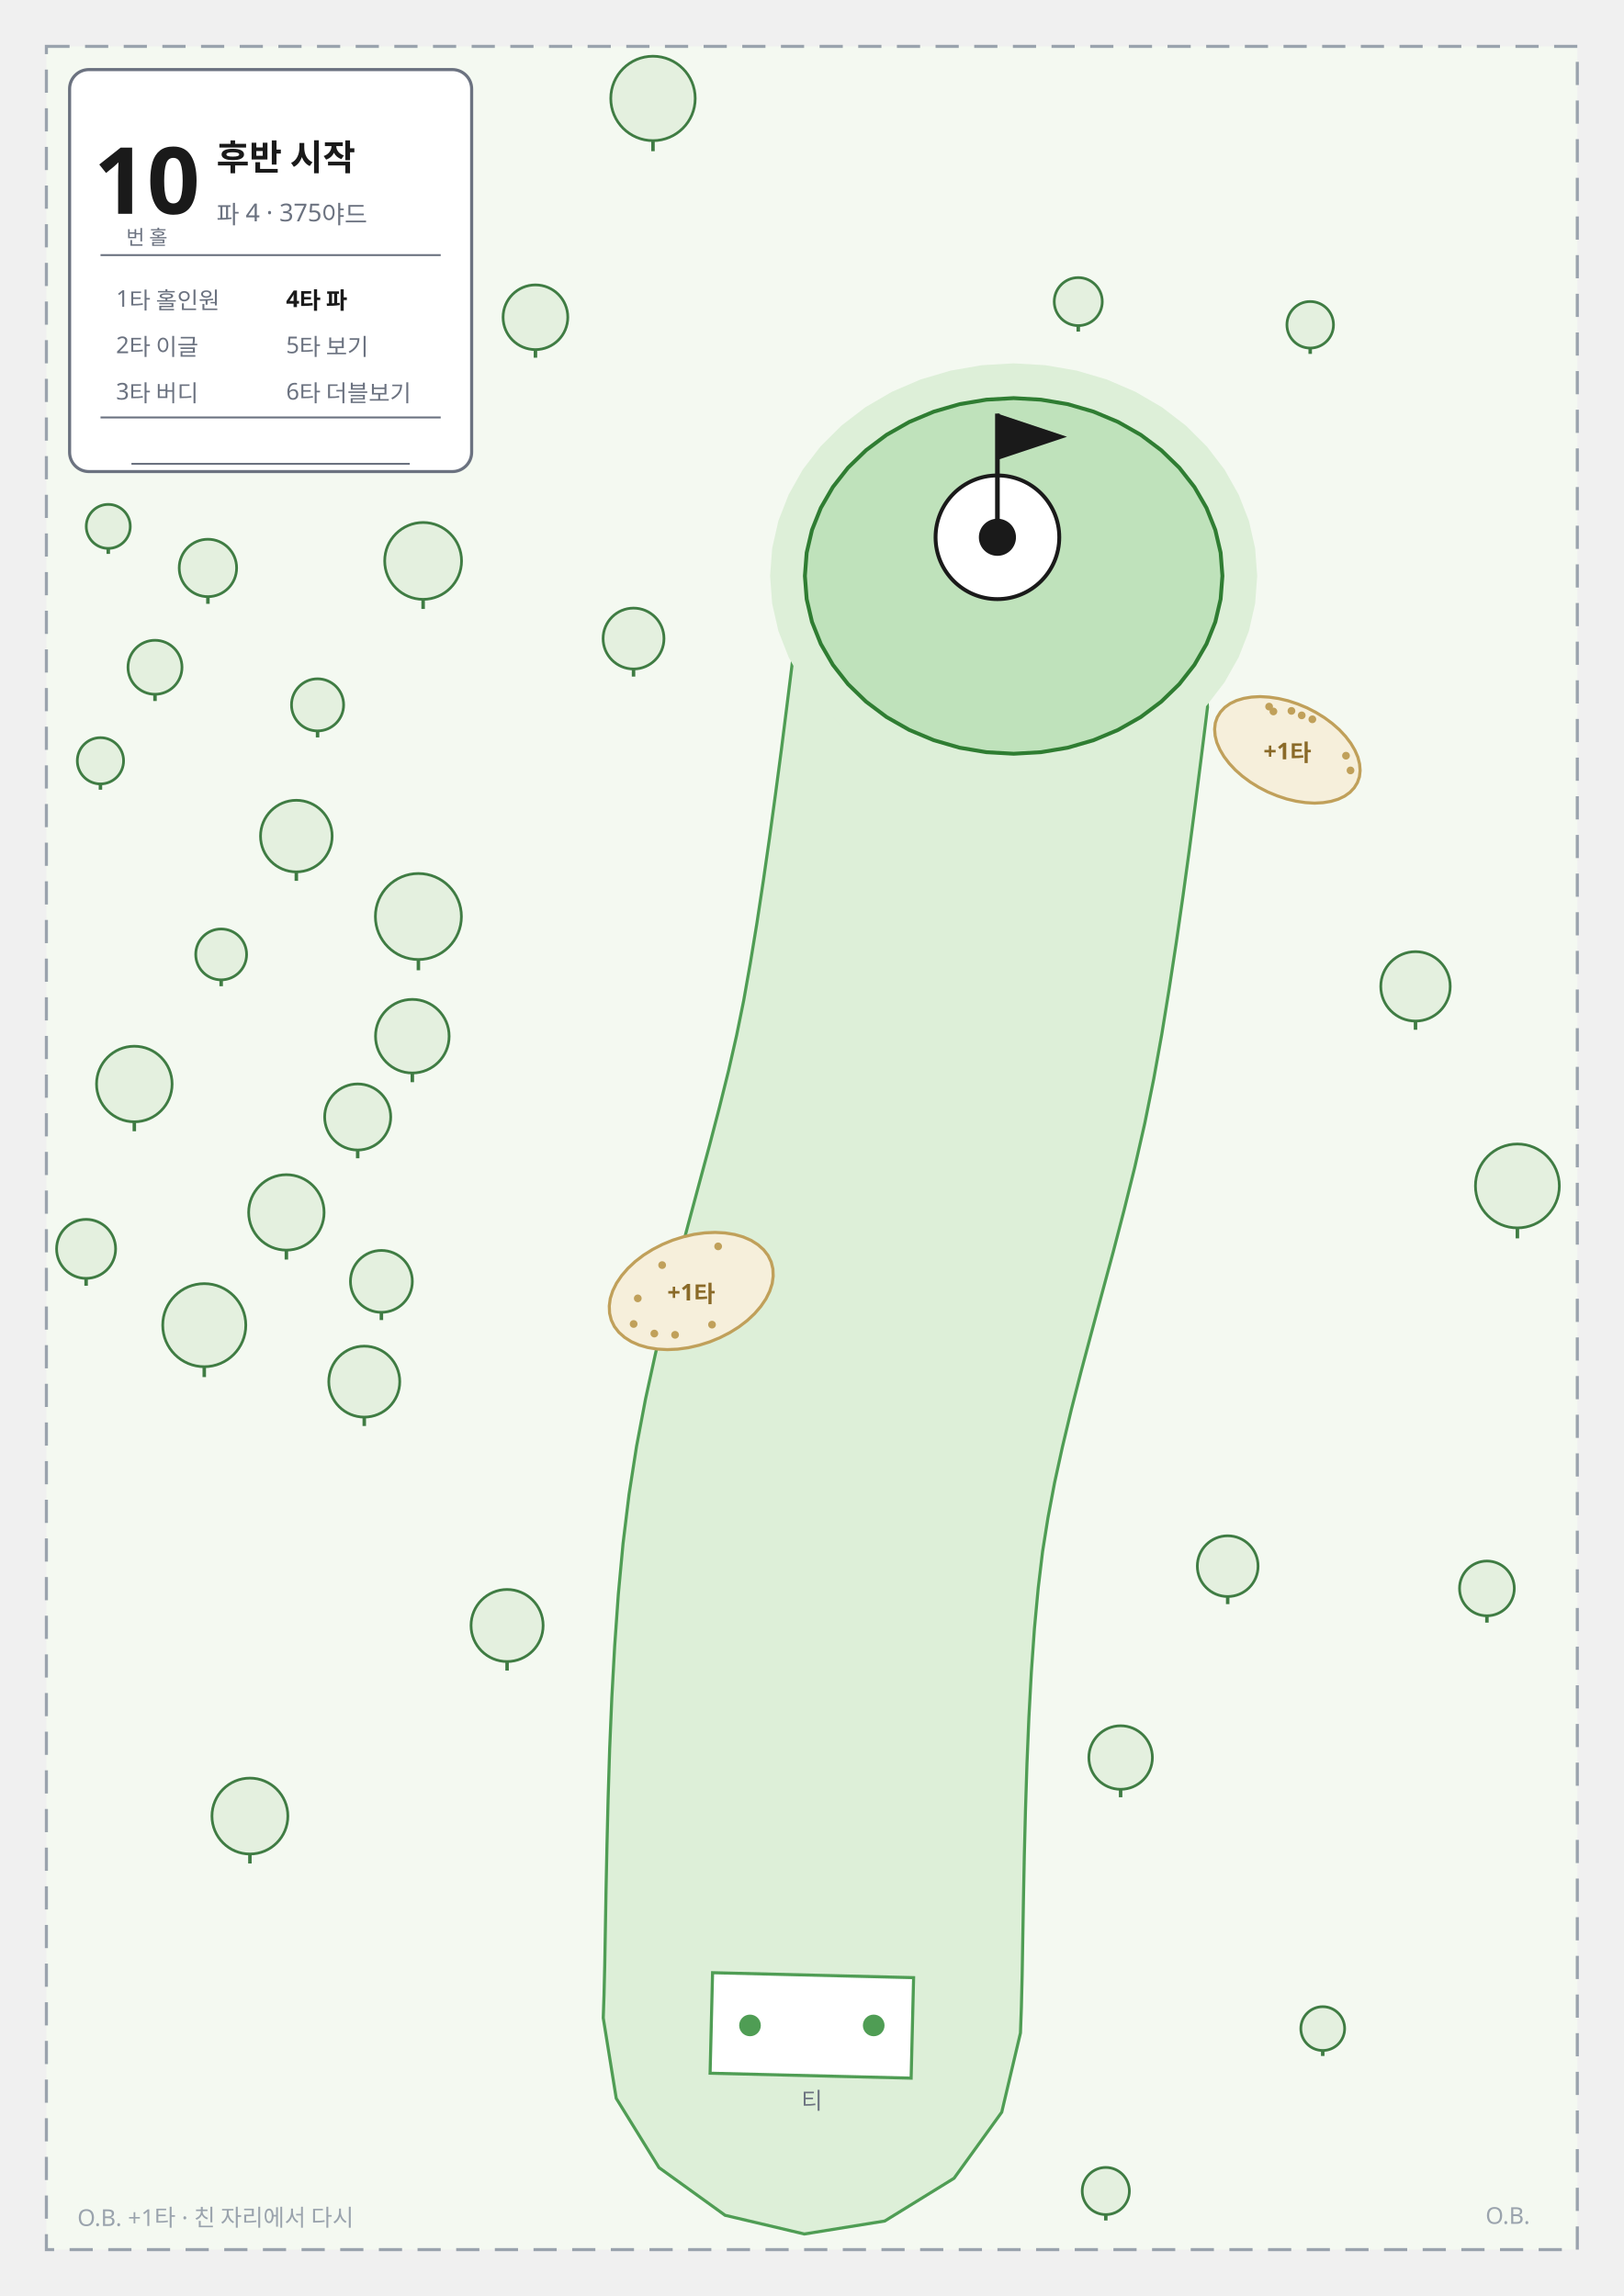
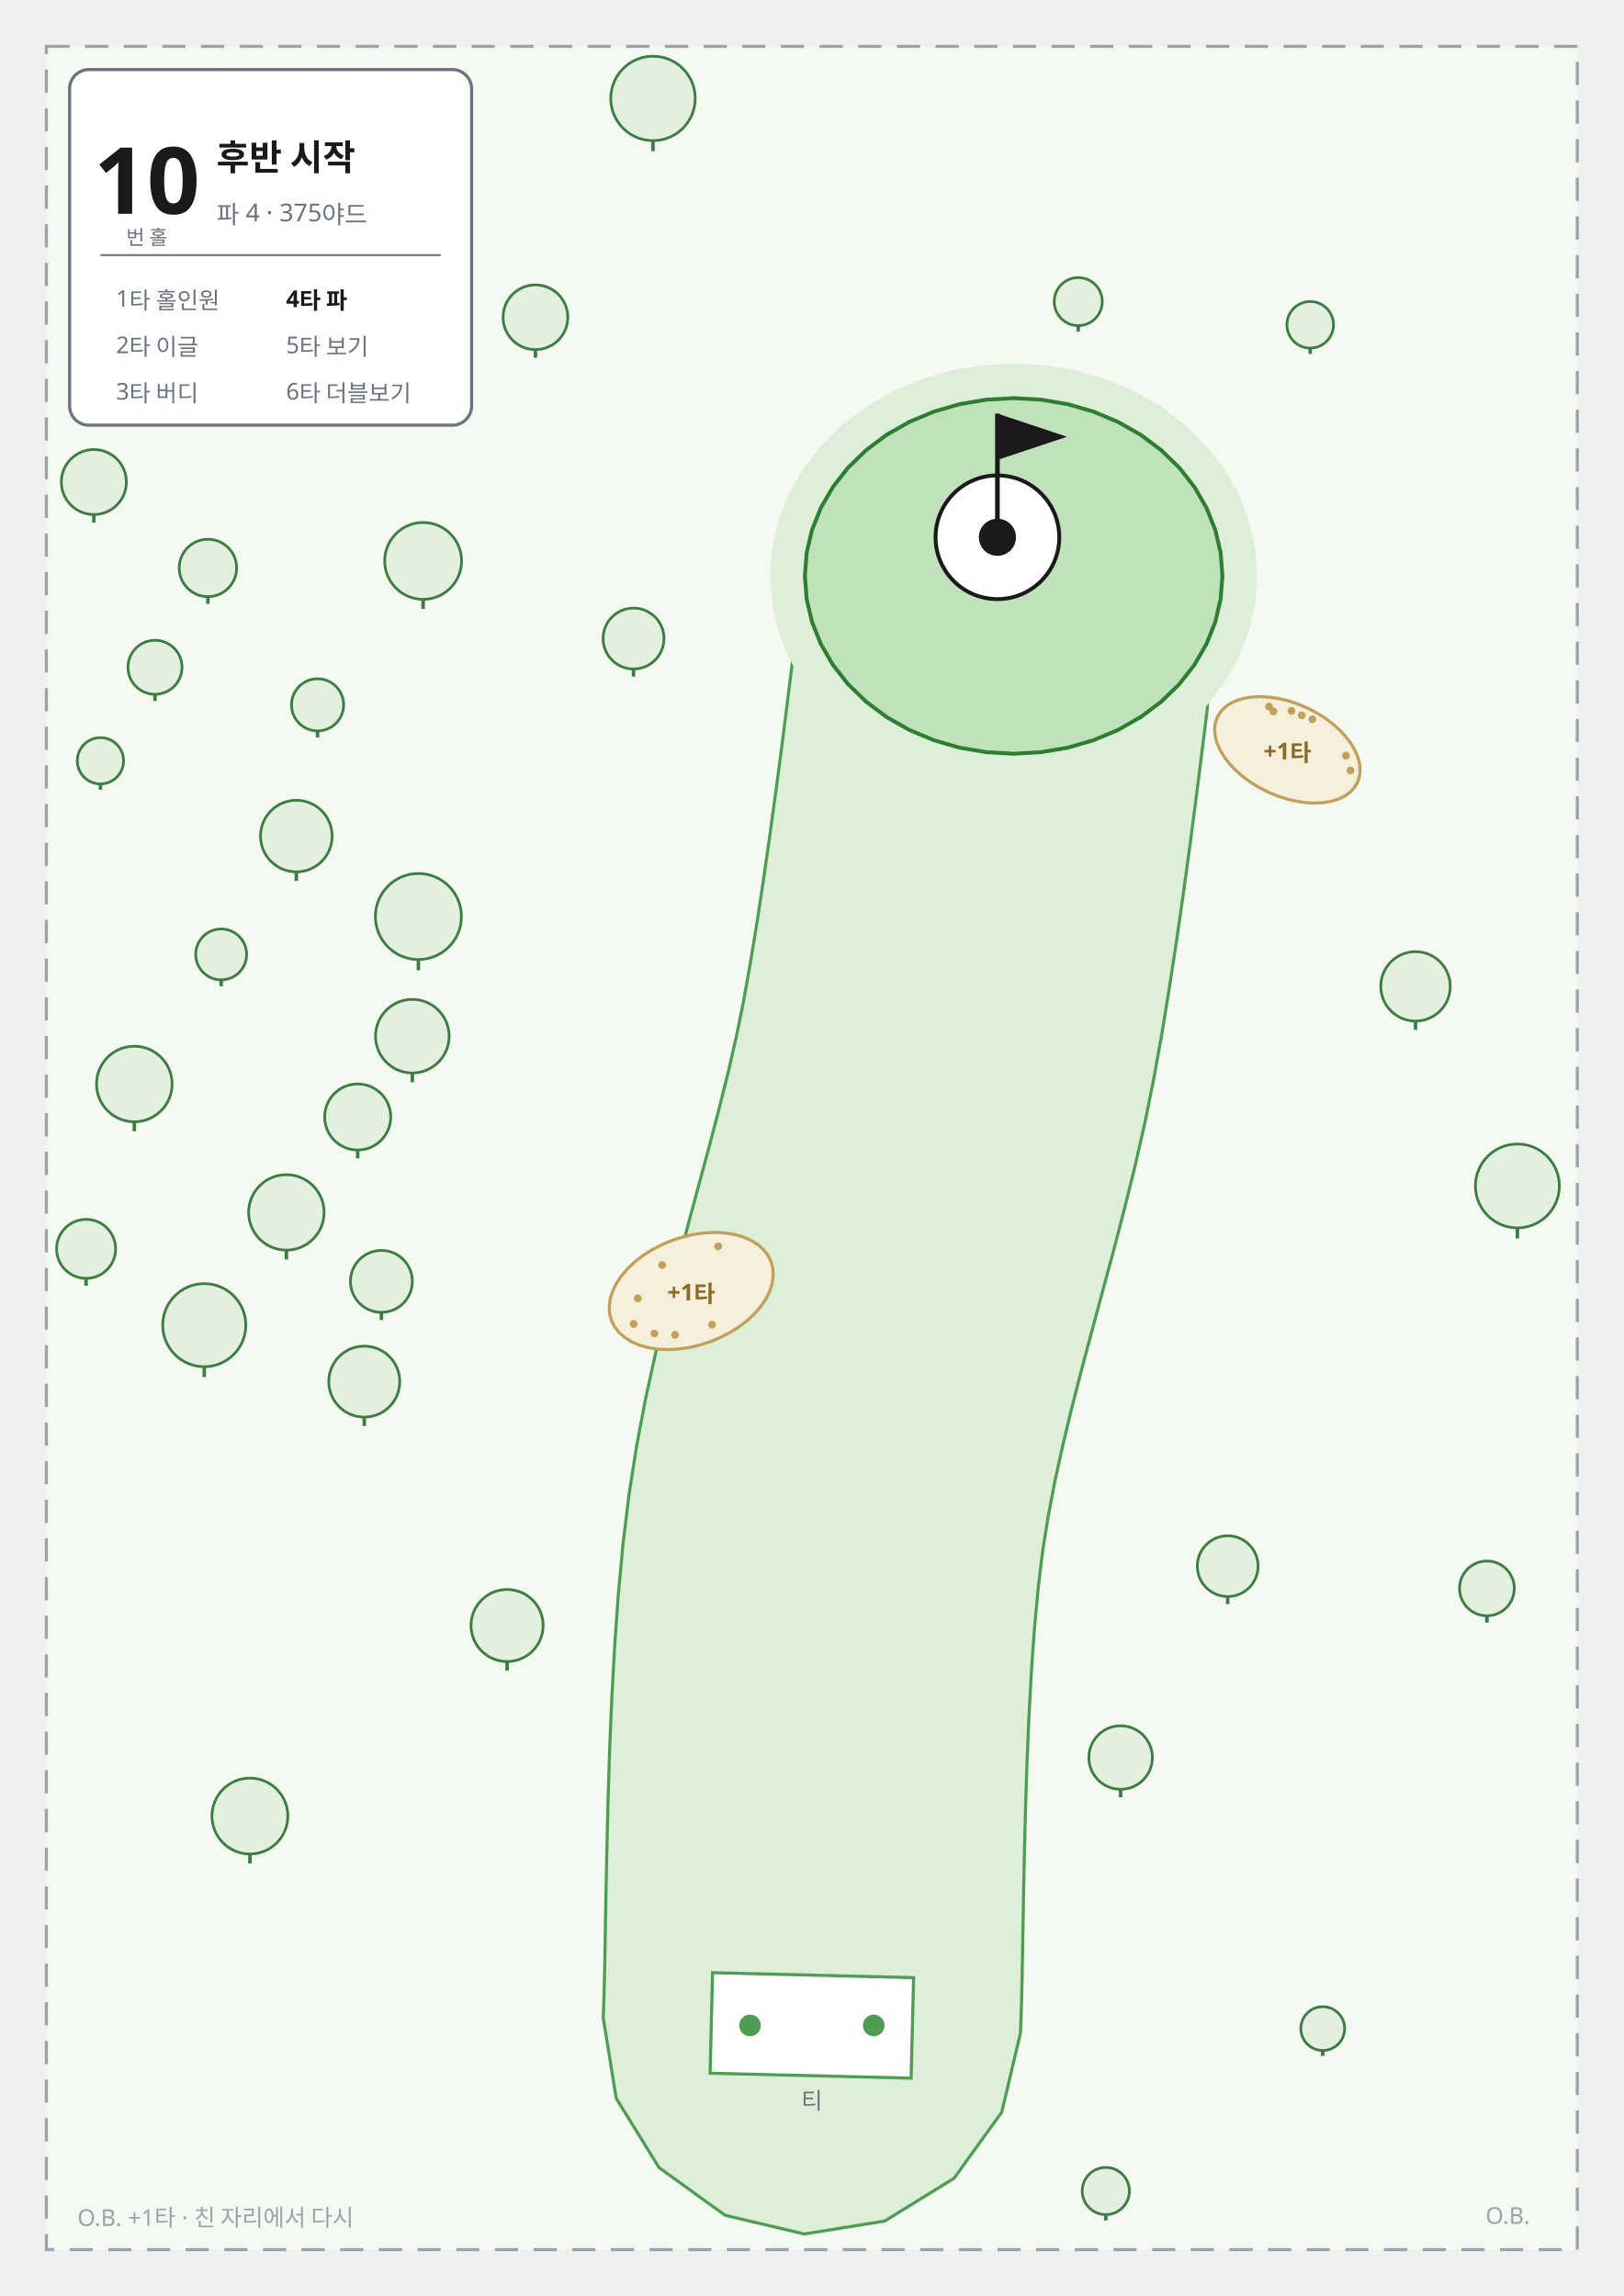
<svg xmlns="http://www.w3.org/2000/svg" width="210mm" height="297mm" viewBox="0 0 210 297" font-family="Noto Sans KR">
  <g id="pc-art" fill="#1a1a1a" stroke="none">
    <rect x="6" y="6" width="198" height="285" fill="#f4f9f1" stroke="#9aa3ad" stroke-width="0.4" stroke-dasharray="3 2" />
    <path d="M78.02 261.03 L78.12 258.08 L78.21 254.35 L78.29 249.79 L78.38 244.55 L78.5 238.8 L78.65 232.64 L78.85 226.2 L79.13 219.59 L79.5 212.9 L79.97 206.24 L80.58 199.68 L81.36 193.29 L82.33 187.08 L83.48 181.01 L84.77 175.12 L86.14 169.4 L87.56 163.84 L88.99 158.45 L90.4 153.21 L91.77 148.14 L93.05 143.23 L94.23 138.49 L95.27 133.92 L96.18 129.45 L97.03 124.66 L97.89 119.44 L98.72 113.96 L99.53 108.34 L100.3 102.7 L101.04 97.13 L101.72 91.74 L102.36 86.63 L102.57 84.89 L105.88 74.89 L112.76 66.91 L122.17 62.17 L132.67 61.39 L142.68 64.7 L150.65 71.58 L155.39 80.99 L156.17 91.49 L155.95 93.29 L155.3 98.49 L154.59 104.06 L153.83 109.87 L153.01 115.84 L152.14 121.88 L151.22 127.88 L150.26 133.78 L149.22 139.55 L148.06 145.3 L146.76 151 L145.38 156.55 L143.97 161.97 L142.54 167.26 L141.15 172.43 L139.81 177.46 L138.55 182.38 L137.41 187.16 L136.39 191.81 L135.54 196.32 L134.84 200.71 L134.28 205.39 L133.79 210.64 L133.39 216.29 L133.07 222.19 L132.82 228.19 L132.63 234.17 L132.48 240 L132.37 245.56 L132.28 250.74 L132.2 255.45 L132.1 259.63 L131.98 262.97 L129.56 273.22 L123.39 281.77 L114.43 287.3 L104.03 288.98 L93.78 286.56 L85.23 280.39 L79.7 271.43 Z" fill="#ddefd8" stroke="#4f9d54" stroke-width="0.4" />
    <path d="M162.6 74.5 L162.33 78.09 L161.53 81.62 L160.2 85.02 L158.38 88.25 L156.09 91.24 L153.37 93.95 L150.28 96.32 L146.85 98.32 L143.15 99.91 L139.25 101.06 L135.21 101.76 L131.1 102 L126.99 101.76 L122.95 101.06 L119.05 99.91 L115.35 98.32 L111.92 96.32 L108.83 93.95 L106.11 91.24 L103.82 88.25 L102 85.02 L100.67 81.62 L99.87 78.09 L99.6 74.5 L99.87 70.91 L100.67 67.38 L102 63.98 L103.82 60.75 L106.11 57.76 L108.83 55.05 L111.92 52.68 L115.35 50.68 L119.05 49.09 L122.95 47.94 L126.99 47.24 L131.1 47 L135.21 47.24 L139.25 47.94 L143.15 49.09 L146.85 50.68 L150.28 52.68 L153.37 55.05 L156.09 57.76 L158.38 60.75 L160.2 63.98 L161.53 67.38 L162.33 70.91 Z" fill="#ddefd8" stroke="none" />
    <path d="M158.1 74.5 L157.87 77.5 L157.18 80.45 L156.04 83.3 L154.48 86 L152.52 88.5 L150.19 90.76 L147.54 92.75 L144.6 94.42 L141.43 95.75 L138.09 96.72 L134.62 97.3 L131.1 97.5 L127.58 97.3 L124.11 96.72 L120.77 95.75 L117.6 94.42 L114.66 92.75 L112.01 90.76 L109.68 88.5 L107.72 86 L106.16 83.3 L105.02 80.45 L104.33 77.5 L104.1 74.5 L104.33 71.5 L105.02 68.55 L106.16 65.7 L107.72 63 L109.68 60.5 L112.01 58.24 L114.66 56.25 L117.6 54.58 L120.77 53.25 L124.11 52.28 L127.58 51.7 L131.1 51.5 L134.62 51.7 L138.09 52.28 L141.43 53.25 L144.6 54.58 L147.54 56.25 L150.19 58.24 L152.52 60.5 L154.48 63 L156.04 65.7 L157.18 68.55 L157.87 71.5 Z" fill="#bfe2bb" stroke="#2f7d32" stroke-width="0.5" />
    <path d="M99.74 163.24 L99.96 164.13 L100 165.07 L99.87 166.04 L99.55 167.03 L99.06 168.02 L98.4 168.99 L97.59 169.93 L96.64 170.82 L95.57 171.64 L94.39 172.38 L93.12 173.03 L91.79 173.58 L90.42 174.01 L89.04 174.33 L87.66 174.52 L86.31 174.58 L85.01 174.51 L83.78 174.31 L82.66 173.99 L81.65 173.55 L80.77 172.99 L80.04 172.34 L79.46 171.59 L79.06 170.76 L78.84 169.87 L78.8 168.93 L78.93 167.96 L79.25 166.97 L79.74 165.98 L80.4 165.01 L81.21 164.07 L82.16 163.18 L83.23 162.36 L84.41 161.62 L85.68 160.97 L87.01 160.42 L88.38 159.99 L89.76 159.67 L91.14 159.48 L92.49 159.42 L93.79 159.49 L95.02 159.69 L96.14 160.01 L97.15 160.45 L98.03 161.01 L98.76 161.66 L99.34 162.41 Z" fill="#f6efdb" stroke="#c0a05a" stroke-width="0.4" />
    <circle cx="81.951" cy="171.264" r="0.5" fill="#c0a05a" stroke="none" />
    <circle cx="85.639" cy="163.647" r="0.5" fill="#c0a05a" stroke="none" />
    <circle cx="87.311" cy="172.667" r="0.5" fill="#c0a05a" stroke="none" />
    <circle cx="92.089" cy="171.35" r="0.5" fill="#c0a05a" stroke="none" />
    <circle cx="82.486" cy="167.951" r="0.5" fill="#c0a05a" stroke="none" />
    <circle cx="92.882" cy="161.225" r="0.5" fill="#c0a05a" stroke="none" />
    <circle cx="84.628" cy="172.503" r="0.5" fill="#c0a05a" stroke="none" />
    <text x="89.4" y="167" font-size="3" dominant-baseline="central" fill="#8a6a28" text-anchor="middle" font-weight="bold">+1타</text>
    <path d="M175.56 101.23 L175.15 101.9 L174.6 102.49 L173.9 102.99 L173.08 103.38 L172.15 103.66 L171.12 103.83 L170.01 103.89 L168.84 103.82 L167.63 103.64 L166.4 103.35 L165.17 102.94 L163.96 102.44 L162.8 101.84 L161.7 101.16 L160.69 100.41 L159.77 99.6 L158.97 98.74 L158.3 97.86 L157.77 96.96 L157.38 96.06 L157.16 95.18 L157.09 94.33 L157.18 93.52 L157.44 92.77 L157.85 92.1 L158.4 91.51 L159.1 91.01 L159.92 90.62 L160.85 90.34 L161.88 90.17 L162.99 90.11 L164.16 90.18 L165.37 90.36 L166.6 90.65 L167.83 91.06 L169.04 91.56 L170.2 92.16 L171.3 92.84 L172.31 93.59 L173.23 94.4 L174.03 95.26 L174.7 96.14 L175.23 97.04 L175.62 97.94 L175.84 98.82 L175.91 99.67 L175.82 100.48 Z" fill="#f6efdb" stroke="#c0a05a" stroke-width="0.4" />
    <circle cx="169.731" cy="93.047" r="0.5" fill="#c0a05a" stroke="none" />
    <circle cx="164.14" cy="91.402" r="0.5" fill="#c0a05a" stroke="none" />
    <circle cx="168.356" cy="92.537" r="0.5" fill="#c0a05a" stroke="none" />
    <circle cx="164.697" cy="92.031" r="0.5" fill="#c0a05a" stroke="none" />
    <circle cx="174.082" cy="97.753" r="0.5" fill="#c0a05a" stroke="none" />
    <circle cx="174.667" cy="99.658" r="0.5" fill="#c0a05a" stroke="none" />
    <circle cx="167.029" cy="91.957" r="0.5" fill="#c0a05a" stroke="none" />
    <text x="166.5" y="97" font-size="3" dominant-baseline="central" fill="#8a6a28" text-anchor="middle" font-weight="bold">+1타</text>
    <line x1="26.891" y1="75.51" x2="26.891" y2="78.108" stroke="#3f7c43" stroke-width="0.45" />
    <circle cx="26.891" cy="73.468" r="3.712" fill="#e4f0df" stroke="#3f7c43" stroke-width="0.35" />
    <line x1="37.038" y1="159.515" x2="37.038" y2="162.929" stroke="#3f7c43" stroke-width="0.45" />
    <circle cx="37.038" cy="156.832" r="4.878" fill="#e4f0df" stroke="#3f7c43" stroke-width="0.35" />
    <line x1="54.724" y1="75.292" x2="54.724" y2="78.771" stroke="#3f7c43" stroke-width="0.45" />
    <circle cx="54.724" cy="72.558" r="4.97" fill="#e4f0df" stroke="#3f7c43" stroke-width="0.35" />
    <line x1="54.113" y1="121.616" x2="54.113" y2="125.51" stroke="#3f7c43" stroke-width="0.45" />
    <circle cx="54.113" cy="118.557" r="5.563" fill="#e4f0df" stroke="#3f7c43" stroke-width="0.35" />
    <line x1="17.372" y1="142.911" x2="17.372" y2="146.332" stroke="#3f7c43" stroke-width="0.45" />
    <circle cx="17.372" cy="140.223" r="4.887" fill="#e4f0df" stroke="#3f7c43" stroke-width="0.35" />
    <line x1="12.991" y1="100.059" x2="12.991" y2="102.154" stroke="#3f7c43" stroke-width="0.45" />
    <circle cx="12.991" cy="98.413" r="2.992" fill="#e4f0df" stroke="#3f7c43" stroke-width="0.35" />
    <line x1="28.604" y1="125.269" x2="28.604" y2="127.572" stroke="#3f7c43" stroke-width="0.45" />
    <circle cx="28.604" cy="123.459" r="3.29" fill="#e4f0df" stroke="#3f7c43" stroke-width="0.35" />
    <line x1="49.327" y1="167.956" x2="49.327" y2="170.757" stroke="#3f7c43" stroke-width="0.45" />
    <circle cx="49.327" cy="165.754" r="4.002" fill="#e4f0df" stroke="#3f7c43" stroke-width="0.35" />
    <line x1="46.262" y1="146.838" x2="46.262" y2="149.829" stroke="#3f7c43" stroke-width="0.45" />
    <circle cx="46.262" cy="144.488" r="4.273" fill="#e4f0df" stroke="#3f7c43" stroke-width="0.35" />
    <line x1="26.418" y1="174.373" x2="26.418" y2="178.133" stroke="#3f7c43" stroke-width="0.45" />
    <circle cx="26.418" cy="171.418" r="5.372" fill="#e4f0df" stroke="#3f7c43" stroke-width="0.35" />
    <line x1="47.112" y1="181.245" x2="47.112" y2="184.458" stroke="#3f7c43" stroke-width="0.45" />
    <circle cx="47.112" cy="178.721" r="4.59" fill="#e4f0df" stroke="#3f7c43" stroke-width="0.35" />
    <line x1="41.072" y1="93.03" x2="41.072" y2="95.389" stroke="#3f7c43" stroke-width="0.45" />
    <circle cx="41.072" cy="91.177" r="3.37" fill="#e4f0df" stroke="#3f7c43" stroke-width="0.35" />
    <line x1="20.046" y1="88.237" x2="20.046" y2="90.681" stroke="#3f7c43" stroke-width="0.45" />
    <circle cx="20.046" cy="86.316" r="3.492" fill="#e4f0df" stroke="#3f7c43" stroke-width="0.35" />
+     <line x1="12.139" y1="64.666" x2="12.139" y2="67.609" stroke="#3f7c43" stroke-width="0.45" />
+     <circle cx="12.139" cy="62.354" r="4.204" fill="#e4f0df" stroke="#3f7c43" stroke-width="0.35" />
    <line x1="53.328" y1="136.655" x2="53.328" y2="139.987" stroke="#3f7c43" stroke-width="0.45" />
    <circle cx="53.328" cy="134.037" r="4.76" fill="#e4f0df" stroke="#3f7c43" stroke-width="0.35" />
    <line x1="11.136" y1="163.648" x2="11.136" y2="166.319" stroke="#3f7c43" stroke-width="0.45" />
    <circle cx="11.136" cy="161.549" r="3.816" fill="#e4f0df" stroke="#3f7c43" stroke-width="0.35" />
    <line x1="38.326" y1="110.699" x2="38.326" y2="113.941" stroke="#3f7c43" stroke-width="0.45" />
    <circle cx="38.326" cy="108.152" r="4.631" fill="#e4f0df" stroke="#3f7c43" stroke-width="0.35" />
-     <line x1="14.002" y1="69.658" x2="14.002" y2="71.651" stroke="#3f7c43" stroke-width="0.45" />
-     <circle cx="14.002" cy="68.093" r="2.846" fill="#e4f0df" stroke="#3f7c43" stroke-width="0.35" />
    <line x1="196.25" y1="156.392" x2="196.25" y2="160.19" stroke="#3f7c43" stroke-width="0.45" />
    <circle cx="196.25" cy="153.409" r="5.425" fill="#e4f0df" stroke="#3f7c43" stroke-width="0.35" />
    <line x1="192.309" y1="207.417" x2="192.309" y2="209.896" stroke="#3f7c43" stroke-width="0.45" />
    <circle cx="192.309" cy="205.469" r="3.541" fill="#e4f0df" stroke="#3f7c43" stroke-width="0.35" />
    <line x1="144.935" y1="229.607" x2="144.935" y2="232.483" stroke="#3f7c43" stroke-width="0.45" />
    <circle cx="144.935" cy="227.347" r="4.109" fill="#e4f0df" stroke="#3f7c43" stroke-width="0.35" />
    <line x1="84.454" y1="15.736" x2="84.454" y2="19.557" stroke="#3f7c43" stroke-width="0.45" />
    <circle cx="84.454" cy="12.733" r="5.46" fill="#e4f0df" stroke="#3f7c43" stroke-width="0.35" />
    <line x1="169.454" y1="43.67" x2="169.454" y2="45.778" stroke="#3f7c43" stroke-width="0.45" />
    <circle cx="169.454" cy="42.014" r="3.011" fill="#e4f0df" stroke="#3f7c43" stroke-width="0.35" />
    <line x1="158.783" y1="204.752" x2="158.783" y2="207.501" stroke="#3f7c43" stroke-width="0.45" />
    <circle cx="158.783" cy="202.591" r="3.928" fill="#e4f0df" stroke="#3f7c43" stroke-width="0.35" />
    <line x1="171.075" y1="263.967" x2="171.075" y2="265.95" stroke="#3f7c43" stroke-width="0.45" />
    <circle cx="171.075" cy="262.408" r="2.833" fill="#e4f0df" stroke="#3f7c43" stroke-width="0.35" />
    <line x1="183.072" y1="130.062" x2="183.072" y2="133.205" stroke="#3f7c43" stroke-width="0.45" />
    <circle cx="183.072" cy="127.592" r="4.49" fill="#e4f0df" stroke="#3f7c43" stroke-width="0.35" />
    <line x1="139.455" y1="40.721" x2="139.455" y2="42.895" stroke="#3f7c43" stroke-width="0.45" />
    <circle cx="139.455" cy="39.014" r="3.105" fill="#e4f0df" stroke="#3f7c43" stroke-width="0.35" />
    <line x1="81.938" y1="84.765" x2="81.938" y2="87.521" stroke="#3f7c43" stroke-width="0.45" />
    <circle cx="81.938" cy="82.6" r="3.937" fill="#e4f0df" stroke="#3f7c43" stroke-width="0.35" />
    <line x1="32.322" y1="237.618" x2="32.322" y2="241.053" stroke="#3f7c43" stroke-width="0.45" />
    <circle cx="32.322" cy="234.918" r="4.908" fill="#e4f0df" stroke="#3f7c43" stroke-width="0.35" />
    <line x1="69.25" y1="43.34" x2="69.25" y2="46.27" stroke="#3f7c43" stroke-width="0.45" />
    <circle cx="69.25" cy="41.039" r="4.185" fill="#e4f0df" stroke="#3f7c43" stroke-width="0.35" />
    <line x1="65.583" y1="212.832" x2="65.583" y2="216.095" stroke="#3f7c43" stroke-width="0.45" />
    <circle cx="65.583" cy="210.269" r="4.661" fill="#e4f0df" stroke="#3f7c43" stroke-width="0.35" />
    <line x1="143.017" y1="285.097" x2="143.017" y2="287.231" stroke="#3f7c43" stroke-width="0.45" />
    <circle cx="143.017" cy="283.42" r="3.049" fill="#e4f0df" stroke="#3f7c43" stroke-width="0.35" />
    <text x="10" y="286.5" font-size="3" dominant-baseline="central" fill="#9aa3ad" text-anchor="start">O.B. +1타 · 친 자리에서 다시</text>
    <text x="195" y="286.5" font-size="3" dominant-baseline="central" fill="#9aa3ad" text-anchor="middle">O.B.</text>
    <path d="M91.84 268.18 L92.16 255.18 L118.16 255.82 L117.84 268.82 Z" fill="#ffffff" stroke="#4f9d54" stroke-width="0.4" />
    <circle cx="97" cy="262" r="1.4" fill="#4f9d54" stroke="none" />
    <circle cx="113" cy="262" r="1.4" fill="#4f9d54" stroke="none" />
    <text x="105" y="271.5" font-size="3" dominant-baseline="central" fill="#6b7280" text-anchor="middle">티</text>
    <circle cx="129" cy="69.5" r="8" fill="#ffffff" stroke="#1a1a1a" stroke-width="0.5" />
    <circle cx="129" cy="69.5" r="2.4" fill="#1a1a1a" stroke="none" />
    <line x1="129" y1="69.5" x2="129" y2="53.5" stroke="#1a1a1a" stroke-width="0.6" />
    <path d="M129 53.5 L138 56.5 L129 59.5 Z" fill="#1a1a1a" stroke="none" />
-     <rect x="9" y="9" width="52" height="52" fill="#ffffff" stroke="#6b7280" stroke-width="0.4" rx="2.5" />
+     <rect x="9" y="9" width="52" height="46" fill="#ffffff" stroke="#6b7280" stroke-width="0.4" rx="2.5" />
    <text x="19" y="23" font-size="12" dominant-baseline="central" text-anchor="middle" font-weight="bold">10</text>
    <text x="19" y="30.5" font-size="2.6" dominant-baseline="central" fill="#6b7280" text-anchor="middle">번 홀</text>
    <text x="28" y="20" font-size="4.6" dominant-baseline="central" text-anchor="start" font-weight="bold">후반 시작</text>
    <text x="28" y="27.5" font-size="3.2" dominant-baseline="central" fill="#6b7280" text-anchor="start">파 4 · 375야드</text>
    <line x1="13" y1="33" x2="57" y2="33" stroke="#6b7280" stroke-width="0.25" />
-     <line x1="13" y1="54" x2="57" y2="54" stroke="#6b7280" stroke-width="0.25" />
    <text x="15" y="38.5" font-size="3" dominant-baseline="central" text-anchor="start" fill="#6b7280">1타 홀인원</text>
    <text x="15" y="44.5" font-size="3" dominant-baseline="central" text-anchor="start" fill="#6b7280">2타 이글</text>
    <text x="15" y="50.5" font-size="3" dominant-baseline="central" text-anchor="start" fill="#6b7280">3타 버디</text>
    <text x="37" y="38.5" font-size="3" dominant-baseline="central" text-anchor="start" font-weight="bold" fill="#1a1a1a">4타 파</text>
    <text x="37" y="44.5" font-size="3" dominant-baseline="central" text-anchor="start" fill="#6b7280">5타 보기</text>
    <text x="37" y="50.5" font-size="3" dominant-baseline="central" text-anchor="start" fill="#6b7280">6타 더블보기</text>
-     <line x1="17" y1="60" x2="53" y2="60" stroke="#6b7280" stroke-width="0.25" />
  </g>
  <g id="pc-slot" />
</svg>
